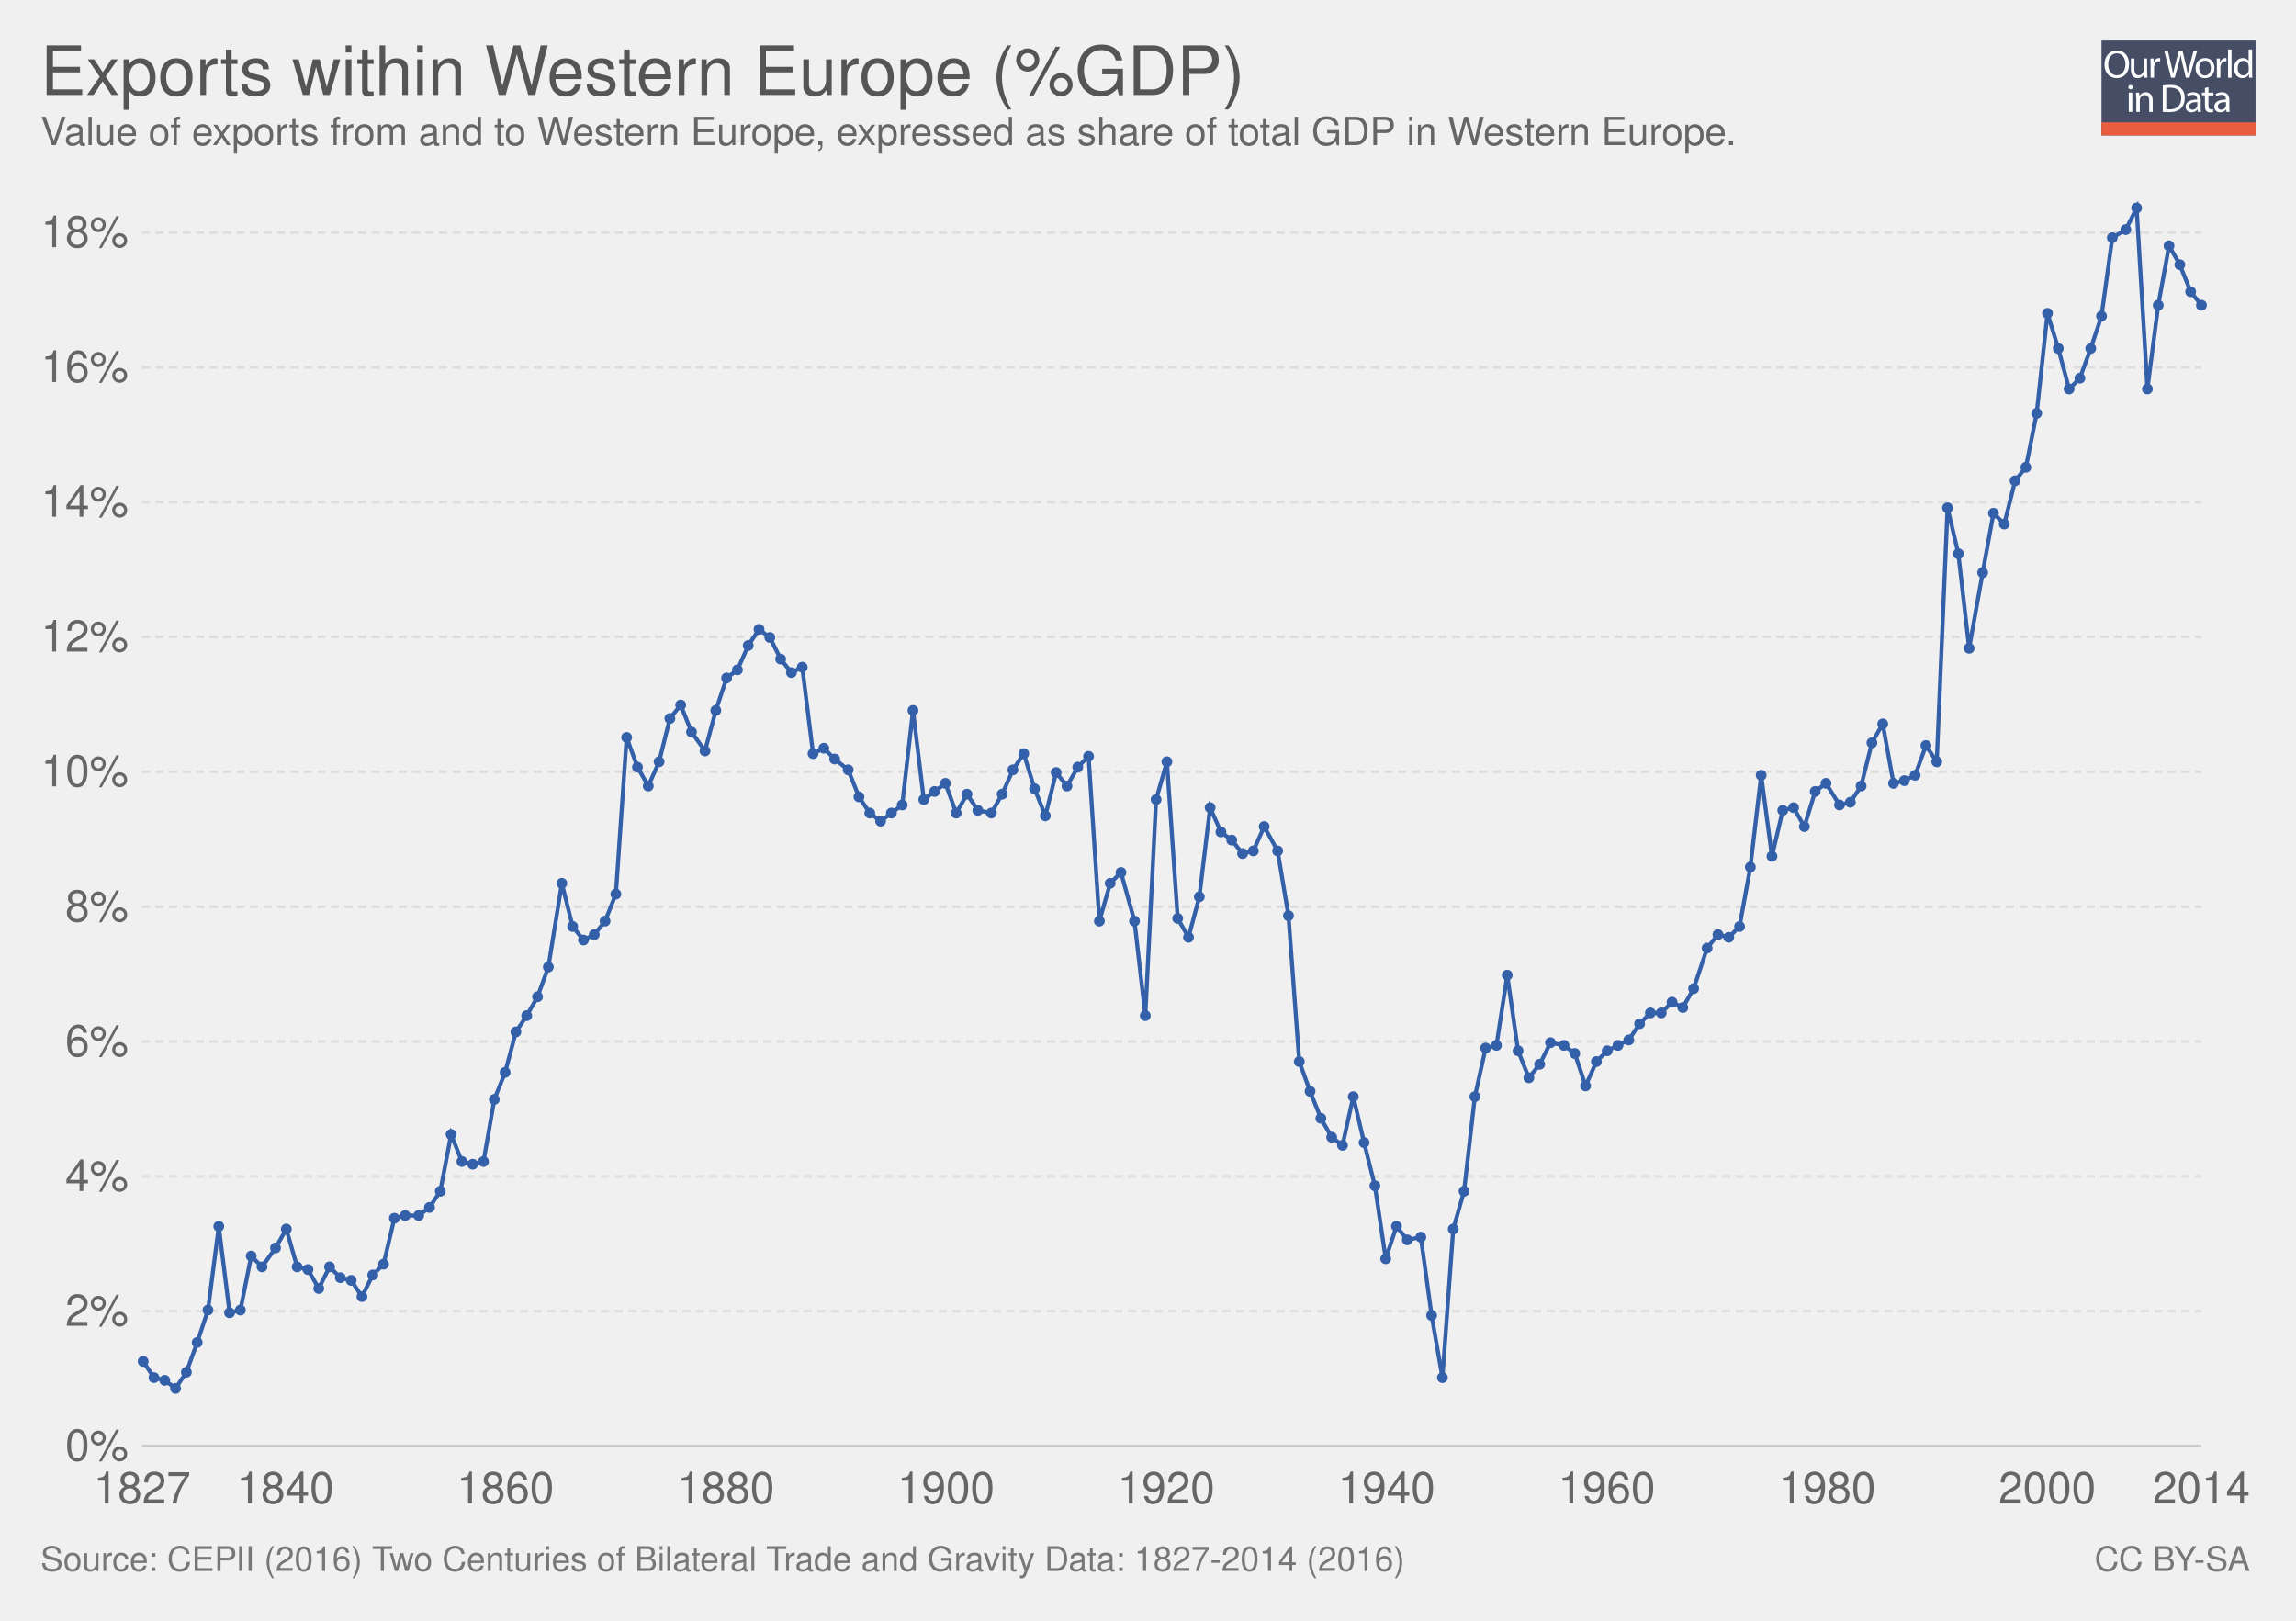
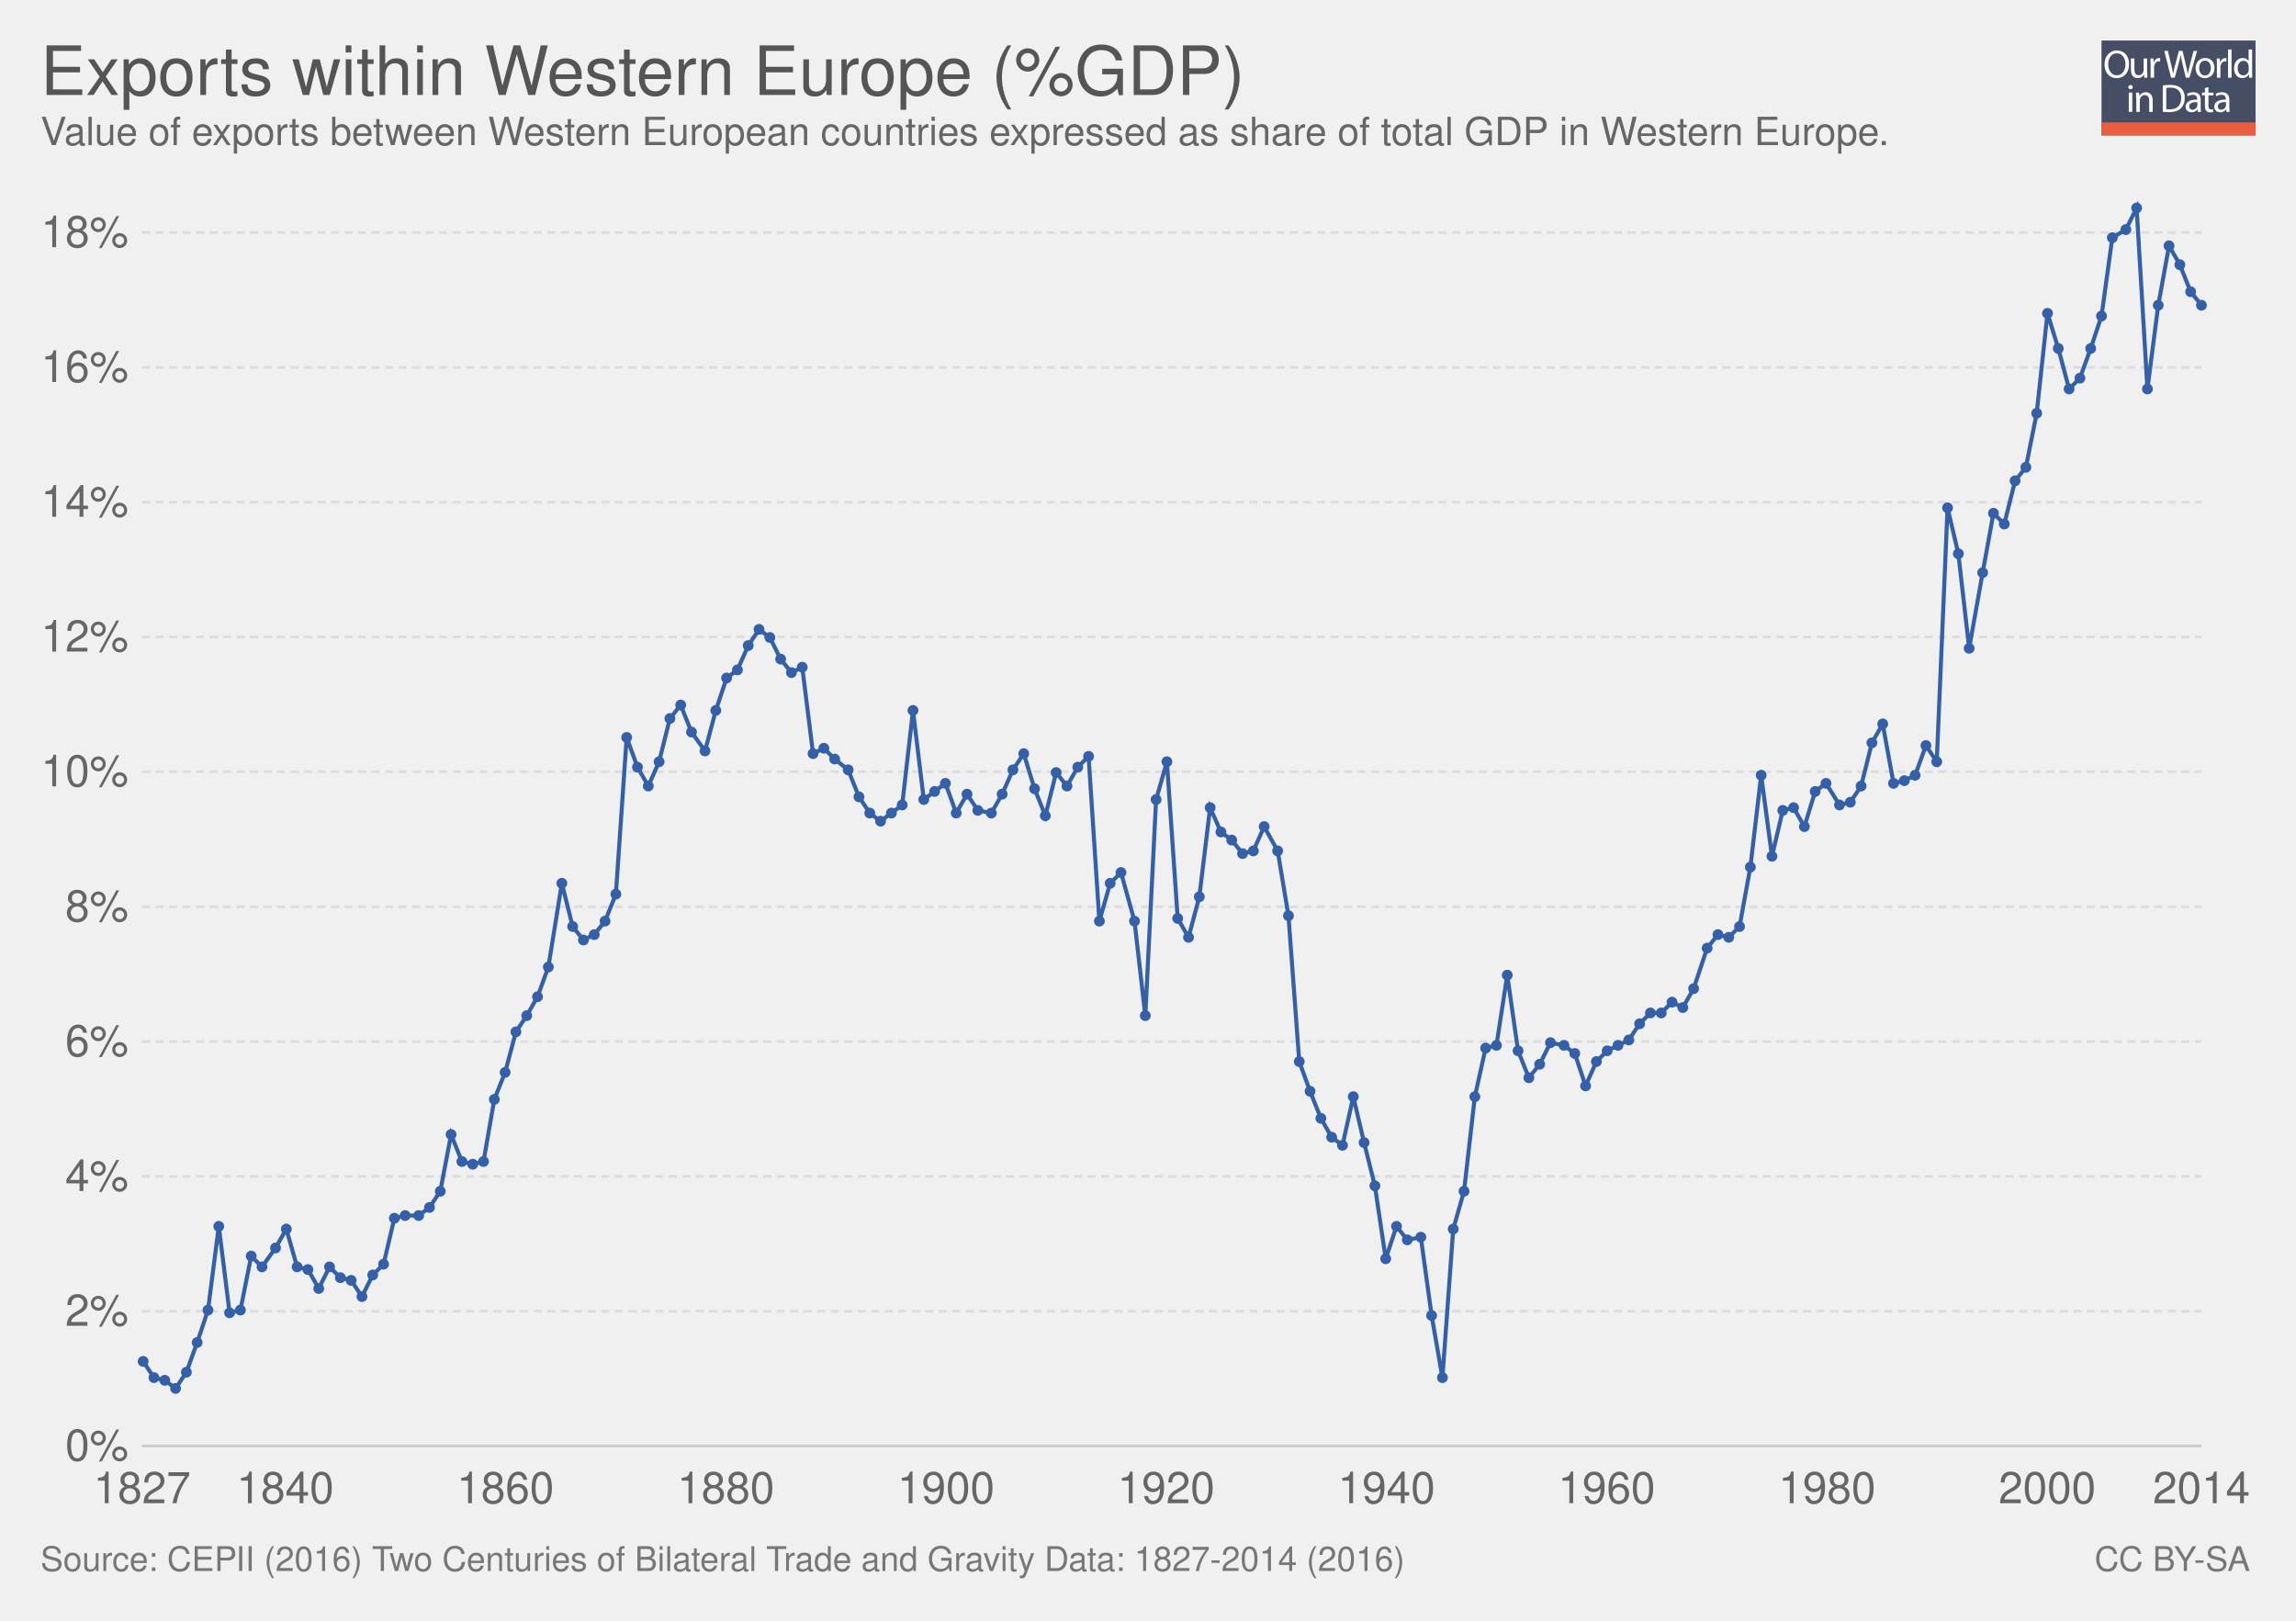
<svg xmlns="http://www.w3.org/2000/svg" xmlns:xlink="http://www.w3.org/1999/xlink" version="1.1" style="font-family: 'Helvetica Neue', Helvetica, Arial, sans-serif; font-size: 18px; background-color: white; text-rendering: optimizeLegibility; -webkit-font-smoothing: antialiased;" width="850" height="600">
  <g class="ChartTab">
    <g class="HeaderView">
      <g opacity="0.8" transform="translate(778, 15) scale(0.27)">
        <a xlink:href="https://ourworldindata.org" target="_blank">
          <g>
            <rect x="0" y="0" fill="#1B2543" width="211.2" height="130.1" />
            <rect x="0" y="112.2" fill="#E63912" width="211.2" height="17.9" />
            <g>
              <rect x="1.2" y="12.3" fill="none" width="210.2" height="99.2" />
              <path fill="#FFFFFF" d="M37.8,32.2c0,12.7-7.7,19.4-17.1,19.4c-9.7,0-16.6-7.5-16.6-18.7c0-11.7,7.3-19.3,17.1-19.3 C31.3,13.7,37.8,21.3,37.8,32.2z M9.2,32.8c0,7.9,4.3,14.9,11.8,14.9c7.5,0,11.8-6.9,11.8-15.3c0-7.3-3.8-14.9-11.8-14.9 C13.1,17.5,9.2,24.8,9.2,32.8z" />
              <path fill="#FFFFFF" d="M62.7,43.8c0,2.7,0.1,5.1,0.2,7.2h-4.3l-0.3-4.3h-0.1c-1.3,2.1-4,4.9-8.8,4.9c-4.2,0-9.1-2.3-9.1-11.6 V24.6h4.8v14.6c0,5,1.5,8.4,5.9,8.4c3.2,0,5.5-2.2,6.3-4.4c0.3-0.7,0.4-1.6,0.4-2.5V24.6h4.8V43.8z" />
              <path fill="#FFFFFF" d="M67.3,32.8c0-3.1-0.1-5.8-0.2-8.2h4.2l0.2,5.2h0.2c1.2-3.5,4.1-5.8,7.3-5.8c0.5,0,0.9,0.1,1.4,0.2v4.5 c-0.5-0.1-1-0.2-1.6-0.2c-3.4,0-5.8,2.6-6.5,6.2c-0.1,0.7-0.2,1.4-0.2,2.2V51h-4.8V32.8z" />
              <path fill="#FFFFFF" d="M95.4,51l-9.4-36.8h5l4.4,18.6c1.1,4.6,2.1,9.2,2.7,12.7h0.1c0.6-3.7,1.8-8,3-12.8l4.9-18.5h5l4.5,18.7 c1,4.4,2,8.7,2.6,12.6h0.1c0.8-4,1.8-8.1,3-12.7l4.9-18.5h4.9L120.6,51h-5L111,31.9c-1.1-4.7-1.9-8.3-2.4-12h-0.1 c-0.7,3.7-1.5,7.3-2.8,12L100.4,51H95.4z" />
              <path fill="#FFFFFF" d="M154.9,37.6c0,9.8-6.8,14-13.2,14c-7.2,0-12.7-5.2-12.7-13.6c0-8.8,5.8-14,13.1-14 C149.8,24,154.9,29.5,154.9,37.6z M133.9,37.9c0,5.8,3.3,10.1,8,10.1c4.6,0,8-4.3,8-10.3c0-4.5-2.2-10.1-7.9-10.1 C136.3,27.6,133.9,32.8,133.9,37.9z" />
              <path fill="#FFFFFF" d="M158.2,32.8c0-3.1-0.1-5.8-0.2-8.2h4.2l0.2,5.2h0.2c1.2-3.5,4.1-5.8,7.3-5.8c0.5,0,0.9,0.1,1.4,0.2v4.5 c-0.5-0.1-1-0.2-1.6-0.2c-3.4,0-5.8,2.6-6.5,6.2c-0.1,0.7-0.2,1.4-0.2,2.2V51h-4.8V32.8z" />
              <path fill="#FFFFFF" d="M173.5,12.3h4.8V51h-4.8V12.3z" />
              <path fill="#FFFFFF" d="M206.5,12.3v31.9c0,2.3,0.1,5,0.2,6.8h-4.3l-0.2-4.6H202c-1.5,2.9-4.7,5.2-9,5.2 c-6.4,0-11.3-5.4-11.3-13.4c-0.1-8.8,5.4-14.2,11.9-14.2c4,0,6.8,1.9,8,4h0.1V12.3H206.5z M201.7,35.4c0-0.6-0.1-1.4-0.2-2 c-0.7-3.1-3.3-5.6-6.9-5.6c-5,0-7.9,4.4-7.9,10.2c0,5.3,2.6,9.8,7.8,9.8c3.2,0,6.2-2.1,7.1-5.7c0.2-0.7,0.2-1.3,0.2-2.1V35.4z" />
              <path fill="#FFFFFF" d="M42.8,64c0.1,1.6-1.1,2.9-3.1,2.9c-1.7,0-2.9-1.3-2.9-2.9c0-1.7,1.3-3,3-3C41.7,61,42.8,62.3,42.8,64z M37.4,97.8V71.4h4.8v26.4H37.4z" />
              <path fill="#FFFFFF" d="M47.5,78.6c0-2.7-0.1-5-0.2-7.1h4.3l0.3,4.4h0.1c1.3-2.5,4.4-5,8.8-5c3.7,0,9.4,2.2,9.4,11.2v15.8h-4.8 V82.6c0-4.3-1.6-7.8-6.1-7.8c-3.2,0-5.6,2.2-6.5,4.9c-0.2,0.6-0.3,1.4-0.3,2.2v15.9h-4.8V78.6z" />
              <path fill="#FFFFFF" d="M84,61.6c2.9-0.4,6.3-0.8,10.1-0.8c6.8,0,11.7,1.6,14.9,4.6c3.3,3,5.2,7.3,5.2,13.2c0,6-1.9,10.9-5.3,14.3 c-3.4,3.4-9.1,5.3-16.3,5.3c-3.4,0-6.2-0.2-8.6-0.4V61.6z M88.8,94.1c1.2,0.2,3,0.3,4.8,0.3c10.2,0,15.7-5.7,15.7-15.6 c0.1-8.7-4.9-14.2-14.9-14.2c-2.5,0-4.3,0.2-5.6,0.5V94.1z" />
              <path fill="#FFFFFF" d="M132.1,97.8l-0.4-3.3h-0.2c-1.5,2.1-4.3,3.9-8.1,3.9c-5.4,0-8.1-3.8-8.1-7.6c0-6.4,5.7-9.9,15.9-9.8v-0.5 c0-2.2-0.6-6.1-6-6.1c-2.5,0-5,0.8-6.9,2l-1.1-3.2c2.2-1.4,5.4-2.3,8.7-2.3c8.1,0,10.1,5.5,10.1,10.8v9.9c0,2.3,0.1,4.5,0.4,6.3 H132.1z M131.4,84.4c-5.3-0.1-11.2,0.8-11.2,5.9c0,3.1,2.1,4.6,4.5,4.6c3.4,0,5.6-2.2,6.4-4.4c0.2-0.5,0.3-1,0.3-1.5V84.4z" />
              <path fill="#FFFFFF" d="M146.6,63.9v7.6h6.9v3.7h-6.9v14.2c0,3.3,0.9,5.1,3.6,5.1c1.3,0,2.2-0.2,2.8-0.3l0.2,3.6 c-0.9,0.4-2.4,0.7-4.3,0.7c-2.2,0-4-0.7-5.2-2c-1.4-1.4-1.9-3.8-1.9-6.9V75.1h-4.1v-3.7h4.1v-6.3L146.6,63.9z" />
              <path fill="#FFFFFF" d="M171.4,97.8l-0.4-3.3h-0.2c-1.5,2.1-4.3,3.9-8.1,3.9c-5.4,0-8.1-3.8-8.1-7.6c0-6.4,5.7-9.9,15.9-9.8v-0.5 c0-2.2-0.6-6.1-6-6.1c-2.5,0-5,0.8-6.9,2l-1.1-3.2c2.2-1.4,5.4-2.3,8.7-2.3c8.1,0,10.1,5.5,10.1,10.8v9.9c0,2.3,0.1,4.5,0.4,6.3 H171.4z M170.7,84.4c-5.3-0.1-11.2,0.8-11.2,5.9c0,3.1,2.1,4.6,4.5,4.6c3.4,0,5.6-2.2,6.4-4.4c0.2-0.5,0.3-1,0.3-1.5V84.4z" />
            </g>
          </g>
        </a>
      </g>
      <a href="https://ourworldindata.org/grapher/exports-within-western-europe" target="_blank">
        <text font-size="25.20" x="15.0" y="35.2" fill="#555">
          <tspan x="15" y="35.16">Exports within Western Europe (%GDP)</tspan>
        </text>
      </a>
      <text font-size="14.40" x="15.0" y="53.7" fill="#666">
-         <tspan x="15" y="53.72">Value of exports from and to Western Europe, expressed as share of total GDP in Western Europe.</tspan>
+         <tspan x="15" y="53.72">Value of exports between Western European countries expressed as share of total GDP in Western Europe.</tspan>
      </text>
    </g>
    <g class="LineChart">
      <defs>
        <clipPath id="boundsClip-1">
          <rect x="42.562" y="0" width="830" height="959.8" />
        </clipPath>
      </defs>
      <g class="AxisBoxView">
        <g class="HorizontalAxis">
          <text x="52.6" y="556.5" fill="#666" text-anchor="middle" font-size="16.2">1827</text>
          <text x="105.6" y="556.5" fill="#666" text-anchor="middle" font-size="16.2">1840</text>
          <text x="187.1" y="556.5" fill="#666" text-anchor="middle" font-size="16.2">1860</text>
          <text x="268.7" y="556.5" fill="#666" text-anchor="middle" font-size="16.2">1880</text>
          <text x="350.2" y="556.5" fill="#666" text-anchor="middle" font-size="16.2">1900</text>
          <text x="431.7" y="556.5" fill="#666" text-anchor="middle" font-size="16.2">1920</text>
          <text x="513.3" y="556.5" fill="#666" text-anchor="middle" font-size="16.2">1940</text>
          <text x="594.8" y="556.5" fill="#666" text-anchor="middle" font-size="16.2">1960</text>
          <text x="676.4" y="556.5" fill="#666" text-anchor="middle" font-size="16.2">1980</text>
          <text x="757.9" y="556.5" fill="#666" text-anchor="middle" font-size="16.2">2000</text>
          <text x="815" y="556.5" fill="#666" text-anchor="middle" font-size="16.2">2014</text>
        </g>
        <g class="VerticalAxis">
          <text x="47.56" y="535.3" fill="#666" dominant-baseline="middle" text-anchor="end" font-size="16.2">0%</text>
          <text x="47.56" y="485.4" fill="#666" dominant-baseline="middle" text-anchor="end" font-size="16.2">2%</text>
          <text x="47.56" y="435.5" fill="#666" dominant-baseline="middle" text-anchor="end" font-size="16.2">4%</text>
          <text x="47.56" y="385.6" fill="#666" dominant-baseline="middle" text-anchor="end" font-size="16.2">6%</text>
          <text x="47.56" y="335.7" fill="#666" dominant-baseline="middle" text-anchor="end" font-size="16.2">8%</text>
          <text x="47.56" y="285.7" fill="#666" dominant-baseline="middle" text-anchor="end" font-size="16.2">10%</text>
          <text x="47.56" y="235.8" fill="#666" dominant-baseline="middle" text-anchor="end" font-size="16.2">12%</text>
          <text x="47.56" y="185.9" fill="#666" dominant-baseline="middle" text-anchor="end" font-size="16.2">14%</text>
          <text x="47.56" y="136" fill="#666" dominant-baseline="middle" text-anchor="end" font-size="16.2">16%</text>
          <text x="47.56" y="86.1" fill="#666" dominant-baseline="middle" text-anchor="end" font-size="16.2">18%</text>
        </g>
        <g class="AxisGridLines">
          <line x1="52.56" y1="535.3" x2="815.00" y2="535.3" stroke="#ccc" />
          <line x1="52.56" y1="485.4" x2="815.00" y2="485.4" stroke="#ddd" stroke-dasharray="3,2" />
          <line x1="52.56" y1="435.5" x2="815.00" y2="435.5" stroke="#ddd" stroke-dasharray="3,2" />
          <line x1="52.56" y1="385.6" x2="815.00" y2="385.6" stroke="#ddd" stroke-dasharray="3,2" />
          <line x1="52.56" y1="335.7" x2="815.00" y2="335.7" stroke="#ddd" stroke-dasharray="3,2" />
          <line x1="52.56" y1="285.7" x2="815.00" y2="285.7" stroke="#ddd" stroke-dasharray="3,2" />
          <line x1="52.56" y1="235.8" x2="815.00" y2="235.8" stroke="#ddd" stroke-dasharray="3,2" />
          <line x1="52.56" y1="185.9" x2="815.00" y2="185.9" stroke="#ddd" stroke-dasharray="3,2" />
          <line x1="52.56" y1="136" x2="815.00" y2="136" stroke="#ddd" stroke-dasharray="3,2" />
          <line x1="52.56" y1="86.1" x2="815.00" y2="86.1" stroke="#ddd" stroke-dasharray="3,2" />
        </g>
      </g>
      <g clip-path="url(#boundsClip-1)">
        <g class="Lines">
          <rect x="53" y="77" width="762" height="459" fill="rgba(255,255,255,0)" opacity="0" />
          <g class="key-Western-Europe_0">
            <path stroke="#3360a9" stroke-linecap="round" d="M53 504L57 510L61 511L65 514L69 508L73 497L77 485L81 454L85 486L89 485L93 465L97 469L102 462L106 455L110 469L114 470L118 477L122 469L126 473L130 474L134 480L138 472L142 468L146 451L150 450L155 450L159 447L163 441L167 420L171 430L175 431L179 430L183 407L187 397L191 382L195 376L199 369L203 358L208 327L212 343L216 348L220 346L224 341L228 331L232 273L236 284L240 291L244 282L248 266L252 261L256 271L261 278L265 263L269 251L273 248L277 239L281 233L285 236L289 244L293 249L297 247L301 279L305 277L309 281L314 285L318 295L322 301L326 304L330 301L334 298L338 263L342 296L346 293L350 290L354 301L358 294L362 300L367 301L371 294L375 285L379 279L383 292L387 302L391 286L395 291L399 284L403 280L407 341L411 327L415 323L420 341L424 376L428 296L432 282L436 340L440 347L444 332L448 299L452 308L456 311L460 316L464 315L468 306L473 315L477 339L481 393L485 404L489 414L493 421L497 424L501 406L505 423L509 439L513 466L517 454L521 459L526 458L530 487L534 510L538 455L542 441L546 406L550 388L554 387L558 361L562 389L566 399L570 394L574 386L579 387L583 390L587 402L591 393L595 389L599 387L603 385L607 379L611 375L615 375L619 371L623 373L627 366L632 351L636 346L640 347L644 343L648 321L652 287L656 317L660 300L664 299L668 306L672 293L676 290L681 298L685 297L689 291L693 275L697 268L701 290L705 289L709 287L713 276L717 282L721 188L725 205L729 240L734 212L738 190L742 194L746 178L750 173L754 153L758 116L762 129L766 144L770 140L774 129L778 117L782 88L787 85L791 77L795 144L799 113L803 91L807 98L811 108L815 113" fill="none" stroke-width="1.5" />
            <g fill="#3360a9">
              <circle cx="53" cy="504" r="2" />
              <circle cx="57" cy="510" r="2" />
              <circle cx="61" cy="511" r="2" />
              <circle cx="65" cy="514" r="2" />
              <circle cx="69" cy="508" r="2" />
              <circle cx="73" cy="497" r="2" />
              <circle cx="77" cy="485" r="2" />
              <circle cx="81" cy="454" r="2" />
              <circle cx="85" cy="486" r="2" />
              <circle cx="89" cy="485" r="2" />
              <circle cx="93" cy="465" r="2" />
              <circle cx="97" cy="469" r="2" />
              <circle cx="102" cy="462" r="2" />
              <circle cx="106" cy="455" r="2" />
              <circle cx="110" cy="469" r="2" />
              <circle cx="114" cy="470" r="2" />
              <circle cx="118" cy="477" r="2" />
              <circle cx="122" cy="469" r="2" />
              <circle cx="126" cy="473" r="2" />
              <circle cx="130" cy="474" r="2" />
              <circle cx="134" cy="480" r="2" />
              <circle cx="138" cy="472" r="2" />
              <circle cx="142" cy="468" r="2" />
              <circle cx="146" cy="451" r="2" />
              <circle cx="150" cy="450" r="2" />
              <circle cx="155" cy="450" r="2" />
              <circle cx="159" cy="447" r="2" />
              <circle cx="163" cy="441" r="2" />
              <circle cx="167" cy="420" r="2" />
              <circle cx="171" cy="430" r="2" />
              <circle cx="175" cy="431" r="2" />
              <circle cx="179" cy="430" r="2" />
              <circle cx="183" cy="407" r="2" />
              <circle cx="187" cy="397" r="2" />
              <circle cx="191" cy="382" r="2" />
              <circle cx="195" cy="376" r="2" />
              <circle cx="199" cy="369" r="2" />
              <circle cx="203" cy="358" r="2" />
              <circle cx="208" cy="327" r="2" />
              <circle cx="212" cy="343" r="2" />
              <circle cx="216" cy="348" r="2" />
              <circle cx="220" cy="346" r="2" />
              <circle cx="224" cy="341" r="2" />
              <circle cx="228" cy="331" r="2" />
              <circle cx="232" cy="273" r="2" />
              <circle cx="236" cy="284" r="2" />
              <circle cx="240" cy="291" r="2" />
              <circle cx="244" cy="282" r="2" />
              <circle cx="248" cy="266" r="2" />
              <circle cx="252" cy="261" r="2" />
              <circle cx="256" cy="271" r="2" />
              <circle cx="261" cy="278" r="2" />
              <circle cx="265" cy="263" r="2" />
              <circle cx="269" cy="251" r="2" />
              <circle cx="273" cy="248" r="2" />
              <circle cx="277" cy="239" r="2" />
              <circle cx="281" cy="233" r="2" />
              <circle cx="285" cy="236" r="2" />
              <circle cx="289" cy="244" r="2" />
              <circle cx="293" cy="249" r="2" />
              <circle cx="297" cy="247" r="2" />
              <circle cx="301" cy="279" r="2" />
              <circle cx="305" cy="277" r="2" />
              <circle cx="309" cy="281" r="2" />
              <circle cx="314" cy="285" r="2" />
              <circle cx="318" cy="295" r="2" />
              <circle cx="322" cy="301" r="2" />
              <circle cx="326" cy="304" r="2" />
              <circle cx="330" cy="301" r="2" />
              <circle cx="334" cy="298" r="2" />
              <circle cx="338" cy="263" r="2" />
              <circle cx="342" cy="296" r="2" />
              <circle cx="346" cy="293" r="2" />
              <circle cx="350" cy="290" r="2" />
              <circle cx="354" cy="301" r="2" />
              <circle cx="358" cy="294" r="2" />
              <circle cx="362" cy="300" r="2" />
              <circle cx="367" cy="301" r="2" />
              <circle cx="371" cy="294" r="2" />
              <circle cx="375" cy="285" r="2" />
              <circle cx="379" cy="279" r="2" />
              <circle cx="383" cy="292" r="2" />
              <circle cx="387" cy="302" r="2" />
              <circle cx="391" cy="286" r="2" />
              <circle cx="395" cy="291" r="2" />
              <circle cx="399" cy="284" r="2" />
              <circle cx="403" cy="280" r="2" />
              <circle cx="407" cy="341" r="2" />
              <circle cx="411" cy="327" r="2" />
              <circle cx="415" cy="323" r="2" />
              <circle cx="420" cy="341" r="2" />
              <circle cx="424" cy="376" r="2" />
              <circle cx="428" cy="296" r="2" />
              <circle cx="432" cy="282" r="2" />
              <circle cx="436" cy="340" r="2" />
              <circle cx="440" cy="347" r="2" />
              <circle cx="444" cy="332" r="2" />
              <circle cx="448" cy="299" r="2" />
              <circle cx="452" cy="308" r="2" />
              <circle cx="456" cy="311" r="2" />
              <circle cx="460" cy="316" r="2" />
              <circle cx="464" cy="315" r="2" />
              <circle cx="468" cy="306" r="2" />
              <circle cx="473" cy="315" r="2" />
              <circle cx="477" cy="339" r="2" />
              <circle cx="481" cy="393" r="2" />
              <circle cx="485" cy="404" r="2" />
              <circle cx="489" cy="414" r="2" />
              <circle cx="493" cy="421" r="2" />
              <circle cx="497" cy="424" r="2" />
              <circle cx="501" cy="406" r="2" />
              <circle cx="505" cy="423" r="2" />
              <circle cx="509" cy="439" r="2" />
              <circle cx="513" cy="466" r="2" />
              <circle cx="517" cy="454" r="2" />
              <circle cx="521" cy="459" r="2" />
              <circle cx="526" cy="458" r="2" />
              <circle cx="530" cy="487" r="2" />
              <circle cx="534" cy="510" r="2" />
              <circle cx="538" cy="455" r="2" />
              <circle cx="542" cy="441" r="2" />
              <circle cx="546" cy="406" r="2" />
              <circle cx="550" cy="388" r="2" />
              <circle cx="554" cy="387" r="2" />
              <circle cx="558" cy="361" r="2" />
              <circle cx="562" cy="389" r="2" />
              <circle cx="566" cy="399" r="2" />
              <circle cx="570" cy="394" r="2" />
              <circle cx="574" cy="386" r="2" />
              <circle cx="579" cy="387" r="2" />
              <circle cx="583" cy="390" r="2" />
              <circle cx="587" cy="402" r="2" />
              <circle cx="591" cy="393" r="2" />
              <circle cx="595" cy="389" r="2" />
              <circle cx="599" cy="387" r="2" />
              <circle cx="603" cy="385" r="2" />
              <circle cx="607" cy="379" r="2" />
              <circle cx="611" cy="375" r="2" />
              <circle cx="615" cy="375" r="2" />
              <circle cx="619" cy="371" r="2" />
              <circle cx="623" cy="373" r="2" />
              <circle cx="627" cy="366" r="2" />
              <circle cx="632" cy="351" r="2" />
              <circle cx="636" cy="346" r="2" />
              <circle cx="640" cy="347" r="2" />
              <circle cx="644" cy="343" r="2" />
              <circle cx="648" cy="321" r="2" />
              <circle cx="652" cy="287" r="2" />
              <circle cx="656" cy="317" r="2" />
              <circle cx="660" cy="300" r="2" />
              <circle cx="664" cy="299" r="2" />
              <circle cx="668" cy="306" r="2" />
              <circle cx="672" cy="293" r="2" />
              <circle cx="676" cy="290" r="2" />
              <circle cx="681" cy="298" r="2" />
              <circle cx="685" cy="297" r="2" />
              <circle cx="689" cy="291" r="2" />
              <circle cx="693" cy="275" r="2" />
              <circle cx="697" cy="268" r="2" />
              <circle cx="701" cy="290" r="2" />
              <circle cx="705" cy="289" r="2" />
              <circle cx="709" cy="287" r="2" />
              <circle cx="713" cy="276" r="2" />
              <circle cx="717" cy="282" r="2" />
              <circle cx="721" cy="188" r="2" />
              <circle cx="725" cy="205" r="2" />
              <circle cx="729" cy="240" r="2" />
              <circle cx="734" cy="212" r="2" />
              <circle cx="738" cy="190" r="2" />
              <circle cx="742" cy="194" r="2" />
              <circle cx="746" cy="178" r="2" />
              <circle cx="750" cy="173" r="2" />
              <circle cx="754" cy="153" r="2" />
              <circle cx="758" cy="116" r="2" />
              <circle cx="762" cy="129" r="2" />
              <circle cx="766" cy="144" r="2" />
              <circle cx="770" cy="140" r="2" />
              <circle cx="774" cy="129" r="2" />
              <circle cx="778" cy="117" r="2" />
              <circle cx="782" cy="88" r="2" />
              <circle cx="787" cy="85" r="2" />
              <circle cx="791" cy="77" r="2" />
              <circle cx="795" cy="144" r="2" />
              <circle cx="799" cy="113" r="2" />
              <circle cx="803" cy="91" r="2" />
              <circle cx="807" cy="98" r="2" />
              <circle cx="811" cy="108" r="2" />
              <circle cx="815" cy="113" r="2" />
            </g>
          </g>
        </g>
      </g>
    </g>
    <g style="fill: #777;" class="SourcesFooter">
      <g style="fill: #777;" class="clickable">
        <text font-size="12.60" x="15.0" y="581.6">
          <tspan x="15" y="581.58">Source: CEPII (2016) Two Centuries of Bilateral Trade and Gravity Data: 1827-2014 (2016)</tspan>
        </text>
      </g>
      <text font-size="12.60" x="775.4" y="581.6">
        <tspan x="775.402" y="581.58">
          <a style="fill: #777;" class="cclogo" href="http://creativecommons.org/licenses/by-sa/4.0/deed.en_US" target="_blank">CC BY-SA</a>
        </tspan>
      </text>
    </g>
  </g>
</svg>
